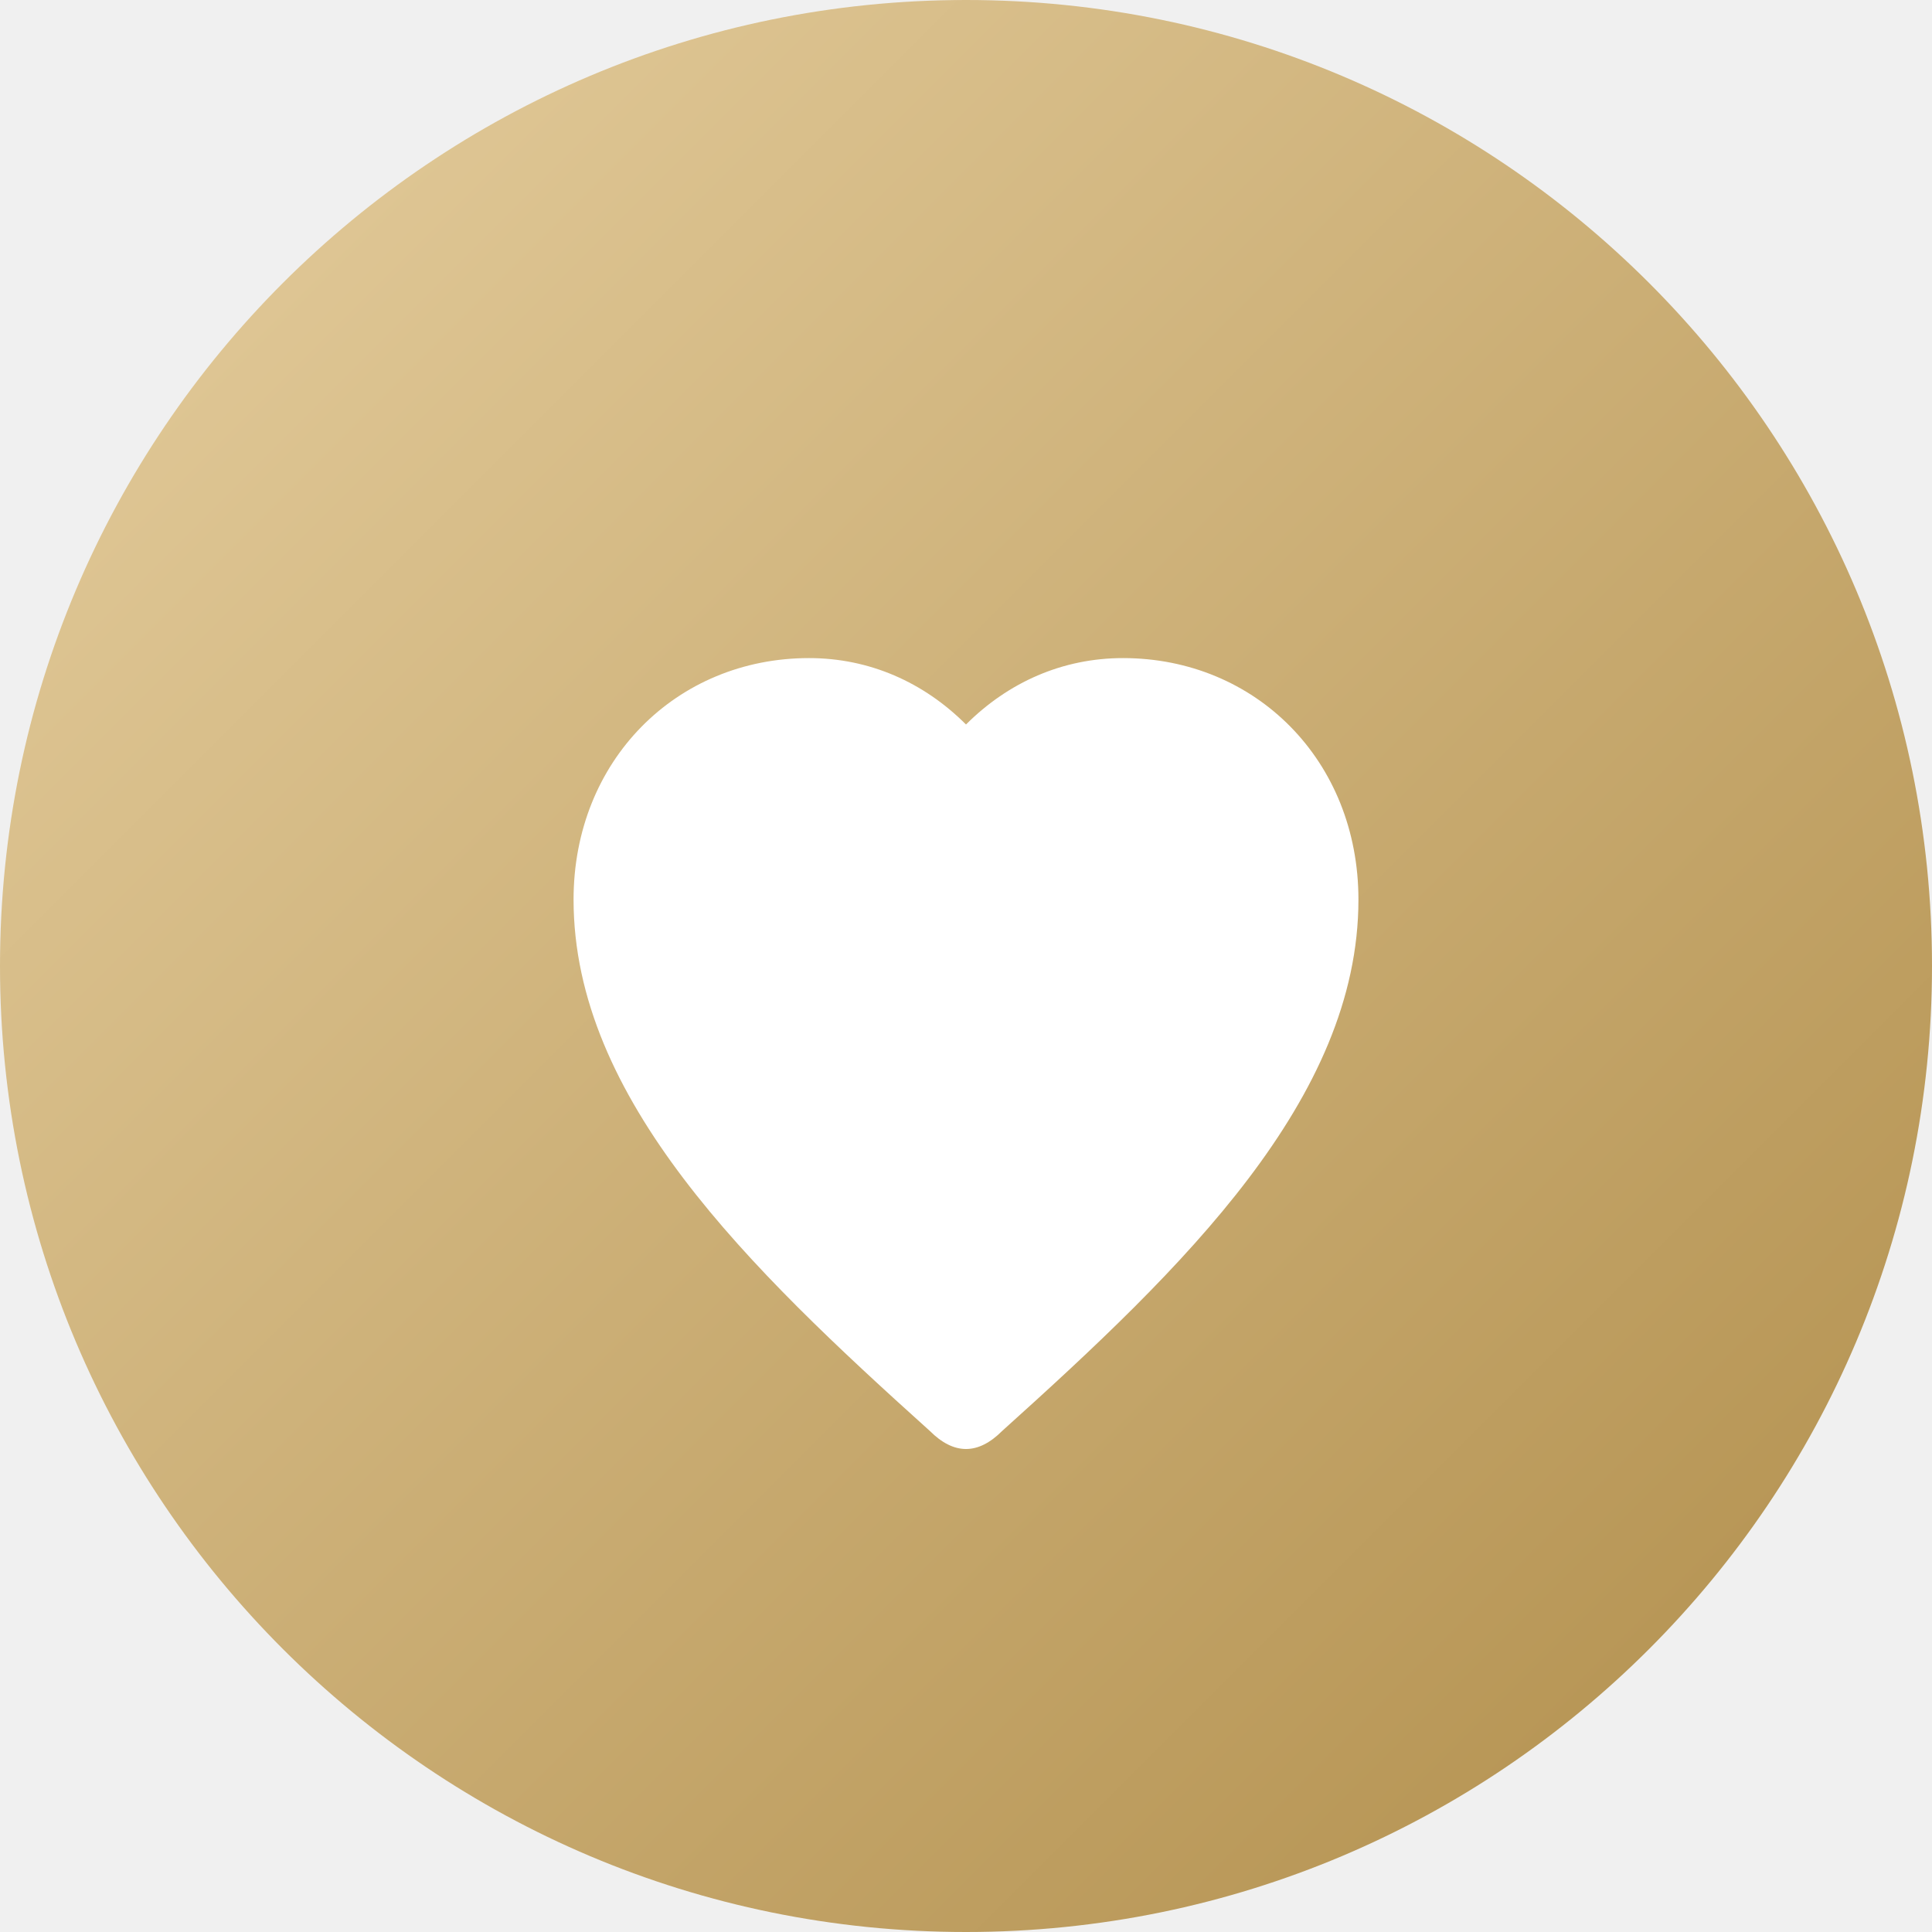
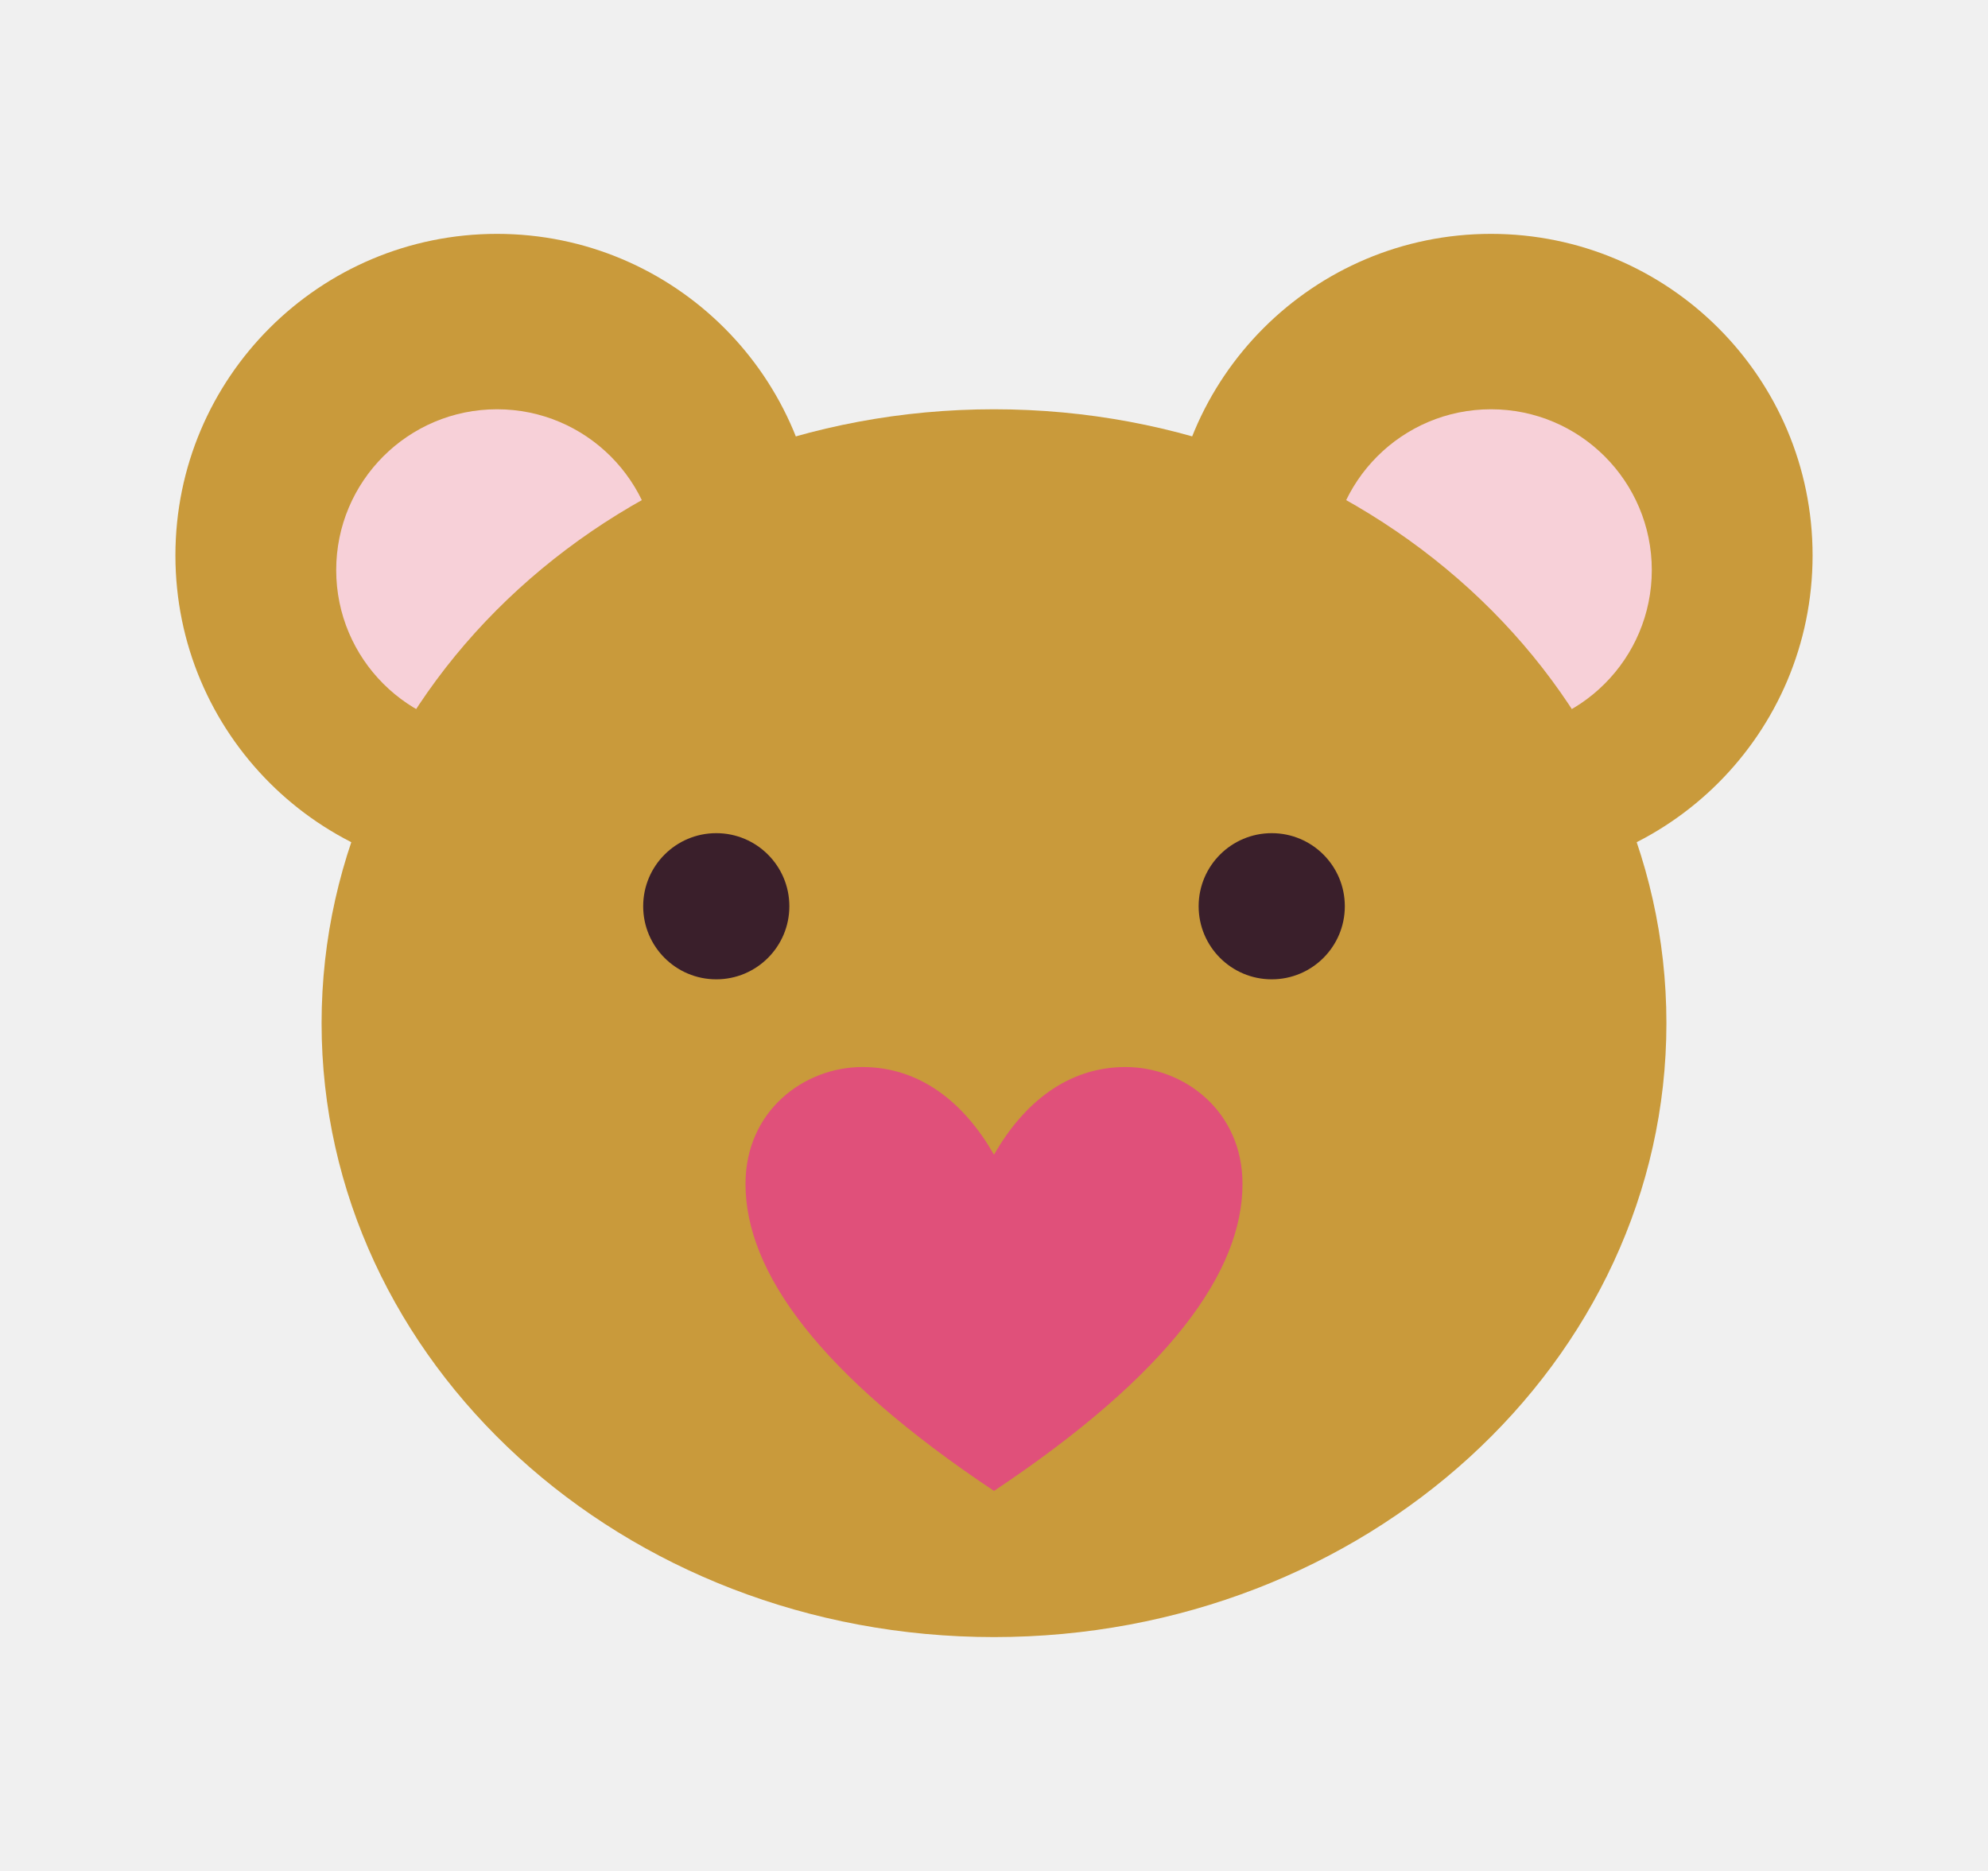
- <svg xmlns="http://www.w3.org/2000/svg" viewBox="0 0 32 32">
-   <defs>
-     <linearGradient id="g" x1="0" y1="0" x2="1" y2="1">
-       <stop offset="0" stop-color="#e6cfa0" />
-       <stop offset="1" stop-color="#b08d4a" />
-     </linearGradient>
-   </defs>
-   <circle cx="16" cy="16" r="16" fill="url(#g)" />
-   <path d="M16 24c-.2 0-.4-.1-.6-.3-3-2.7-5.9-5.5-5.9-8.8 0-2.3 1.7-4 3.9-4 1 0 1.9.4 2.6 1.1.7-.7 1.6-1.1 2.6-1.1 2.2 0 3.9 1.7 3.9 4 0 3.3-2.9 6.1-5.9 8.8-.2.2-.4.3-.6.3z" fill="#fff" />
+ <svg xmlns="http://www.w3.org/2000/svg" viewBox="-8 -8 136 128" width="544" height="512" role="img" aria-label="Koalove">
+   <circle cx="26" cy="30" r="22" fill="#C99A3B" />
+   <circle cx="94" cy="30" r="22" fill="#C99A3B" />
+   <circle cx="26" cy="31" r="11" fill="#F7D0D8" />
+   <circle cx="94" cy="31" r="11" fill="#F7D0D8" />
+   <ellipse cx="60" cy="62" rx="46" ry="42" fill="#C99A3B" />
+   <circle cx="41" cy="54" r="5" fill="#3A1F2B" />
+   <circle cx="79" cy="54" r="5" fill="#3A1F2B" />
+   <path d="M60 94 C48 86 43 79 43 73 C43 68 47 65 51 65 C55 65 58 67.5 60 71 C62 67.5 65 65 69 65 C73 65 77 68 77 73 C77 79 72 86 60 94 Z" fill="#E0507A" />
</svg>
